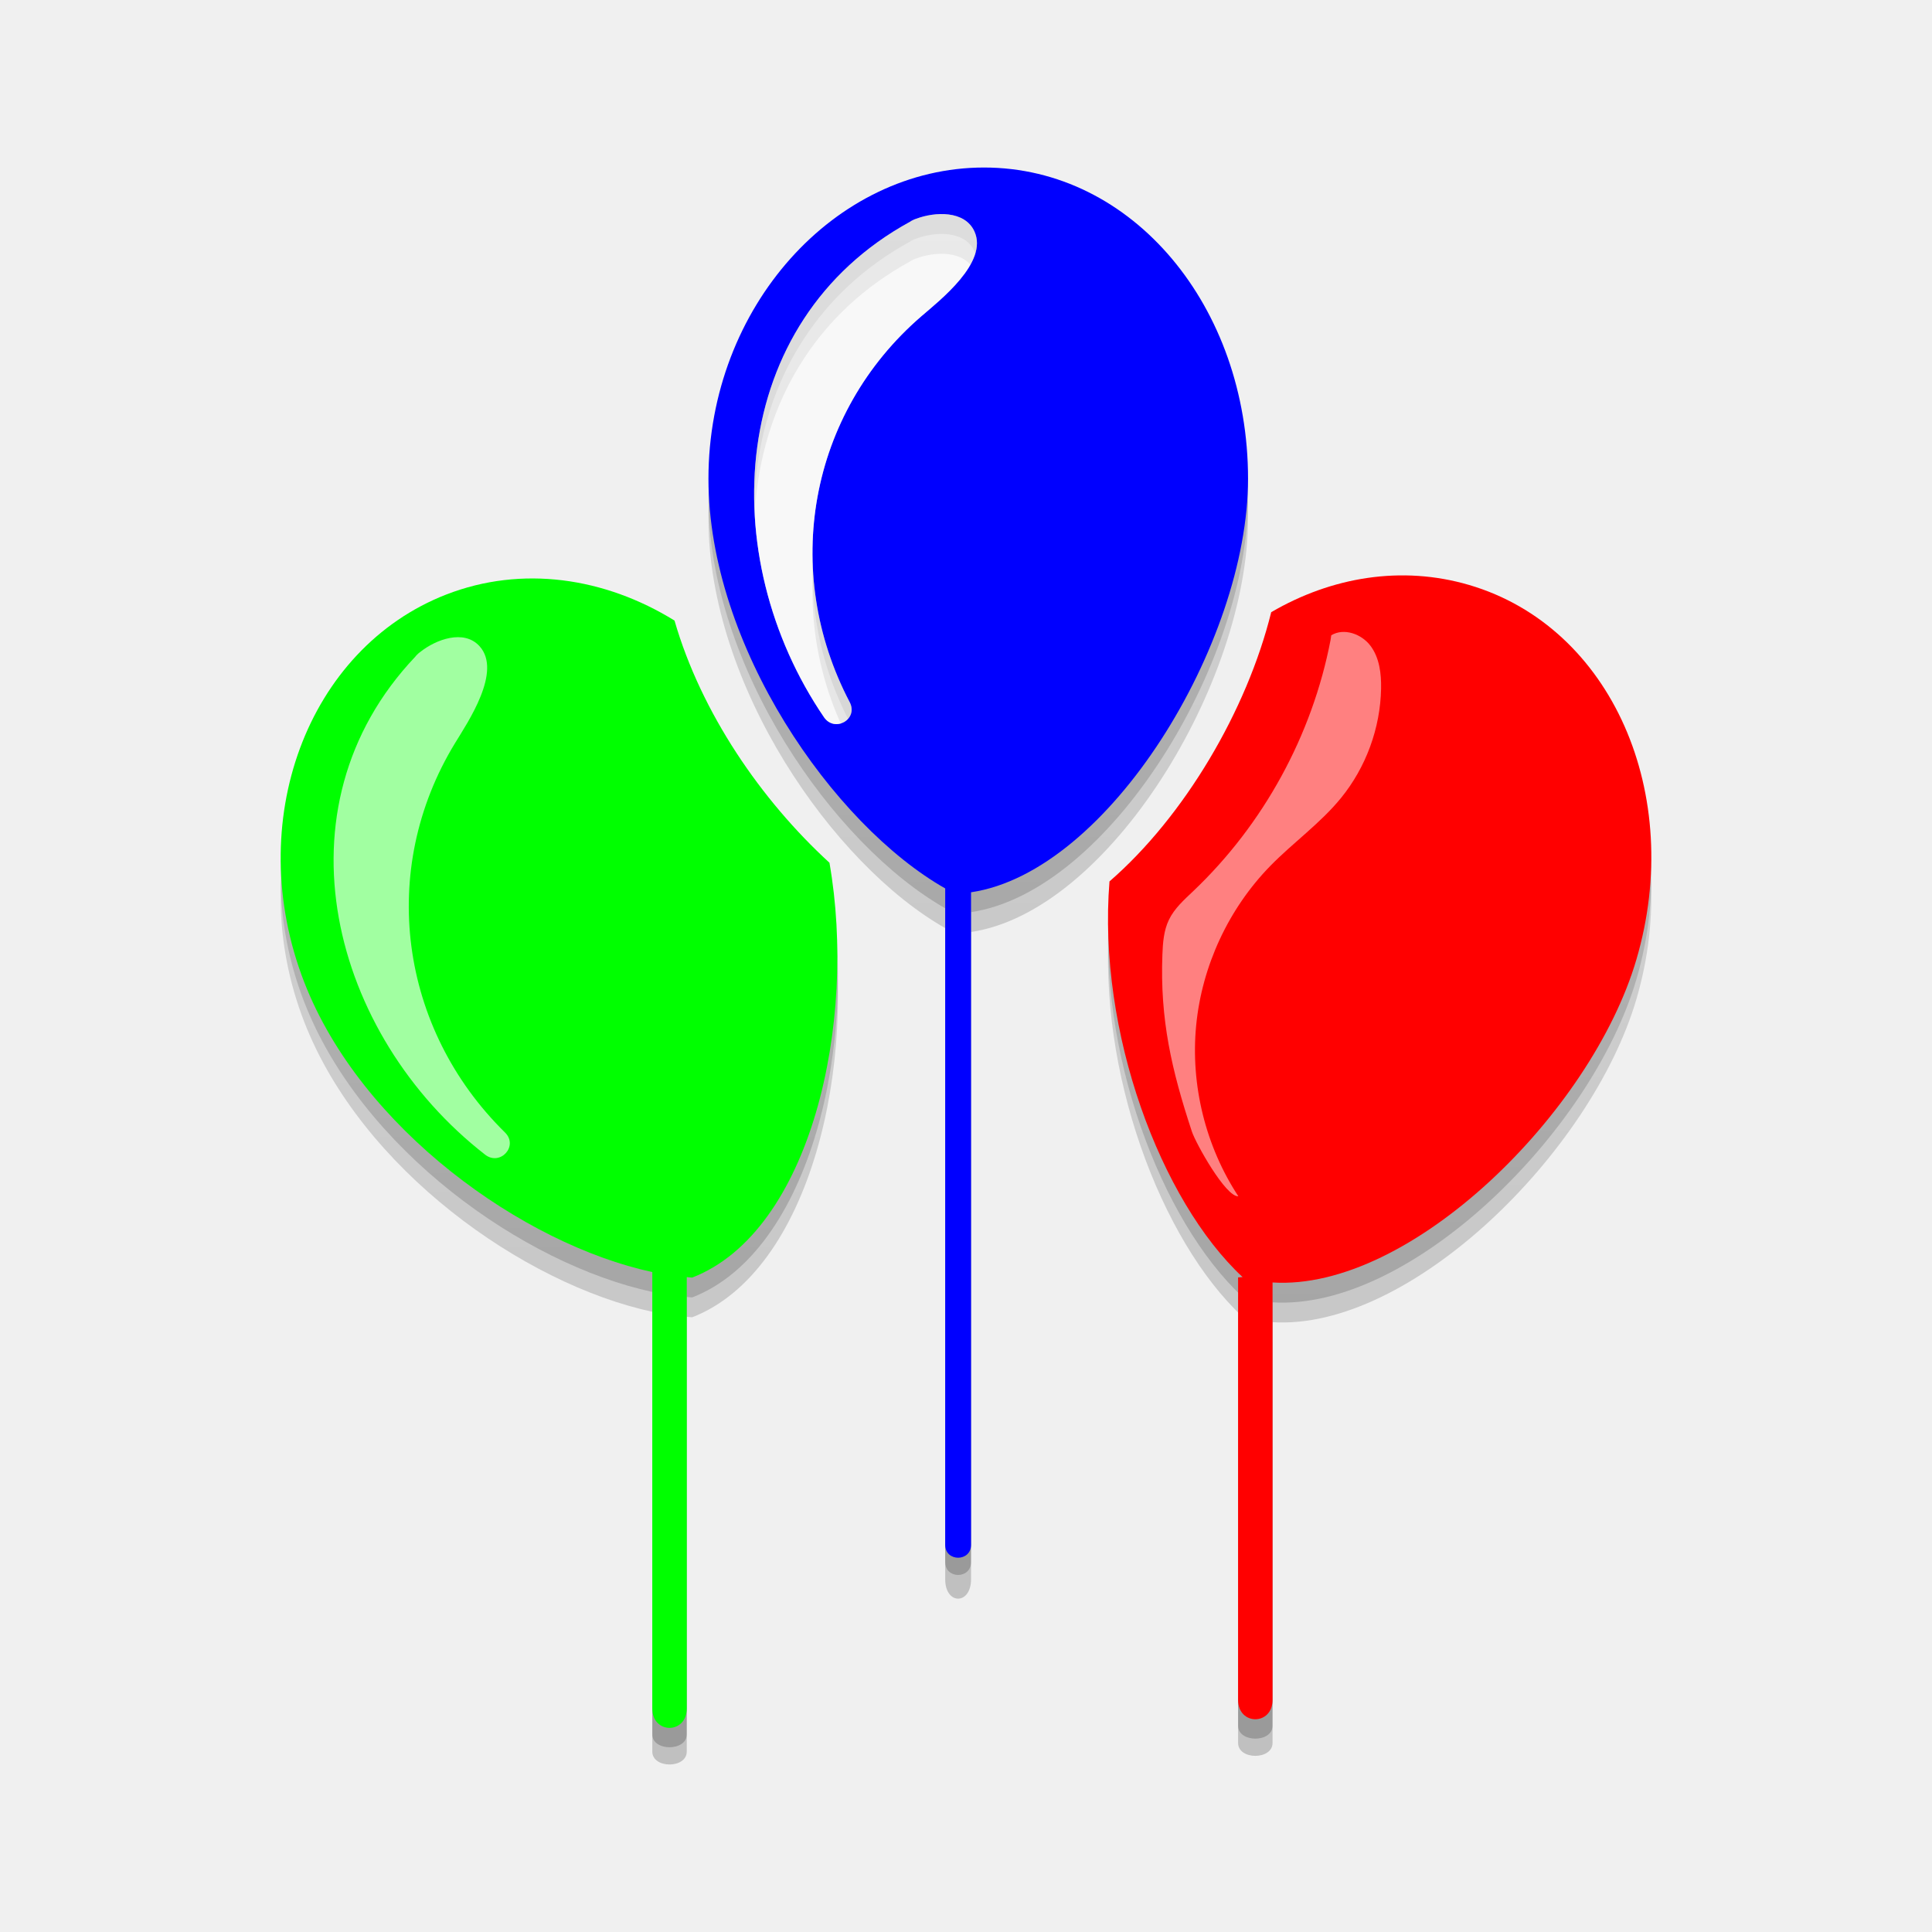
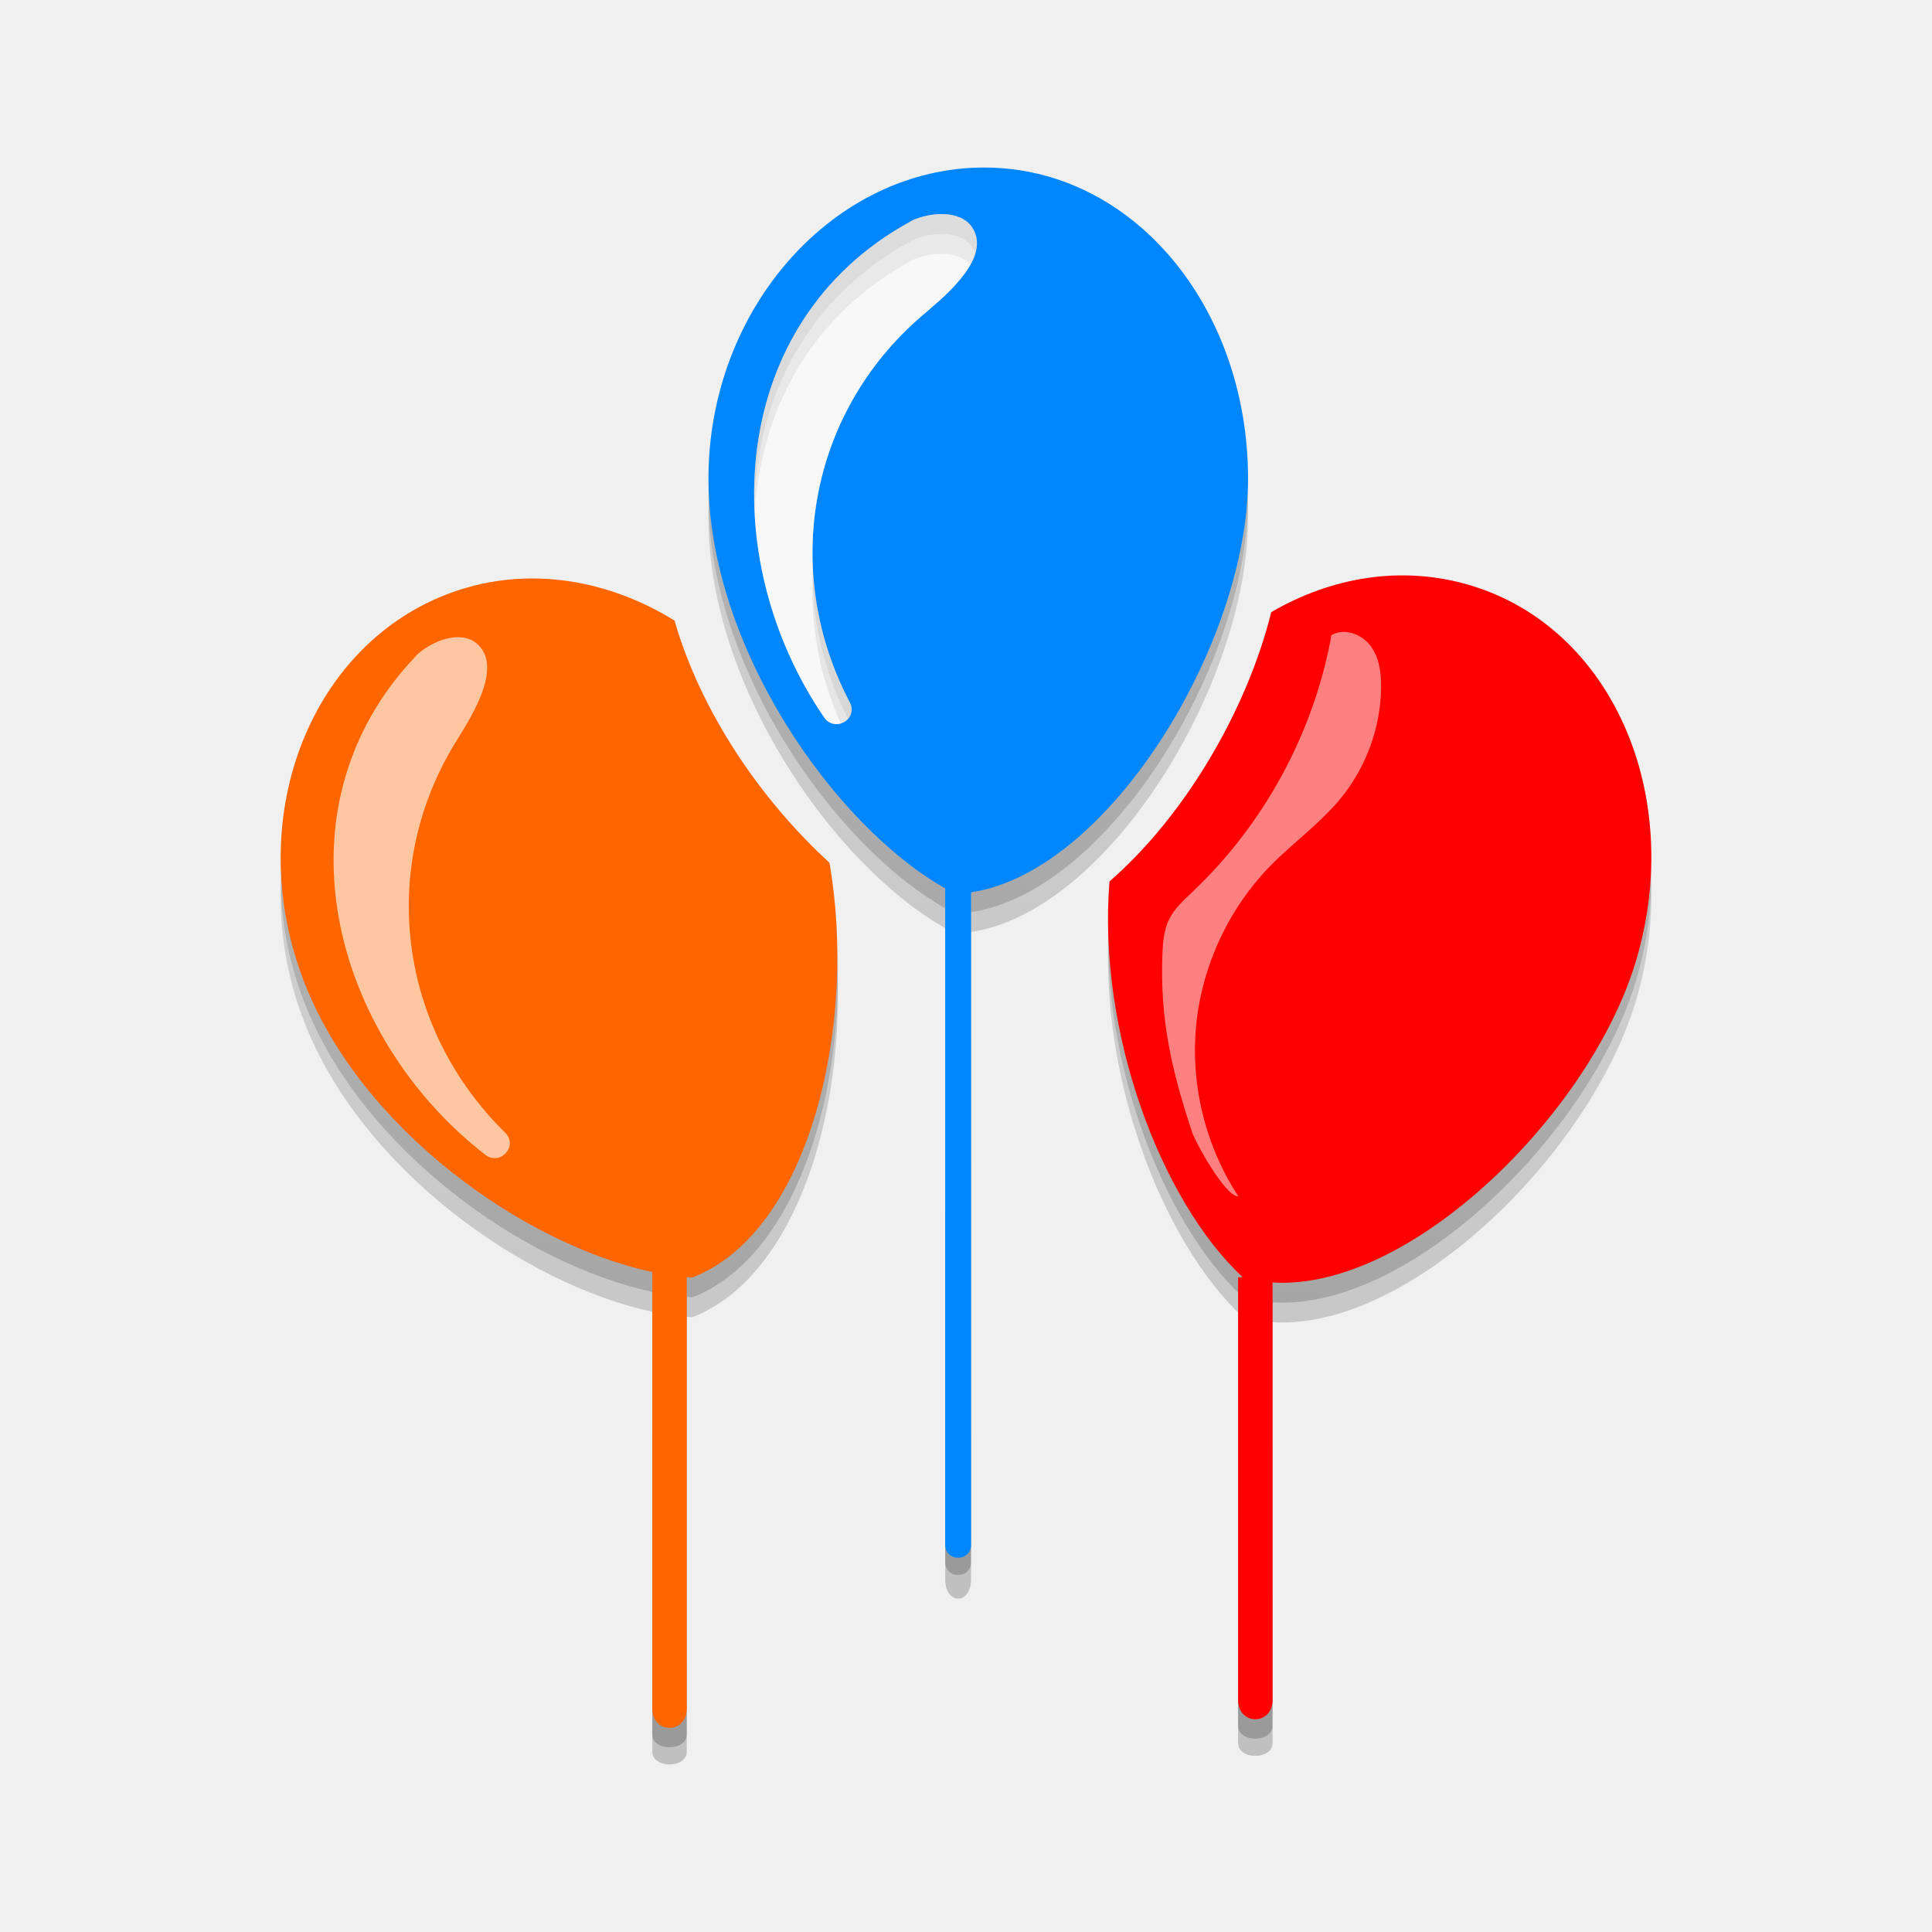
<svg xmlns="http://www.w3.org/2000/svg" width="256" height="256" viewBox="0 0 256 256" id="svg2" version="1.1">
  <defs id="defs4">
    <linearGradient id="rect3438-6-0-6-7-2_60_-61" gradientUnits="userSpaceOnUse" x1="-461.392" y1="370.953" x2="-461.392" y2="666.983" gradientTransform="matrix(0.9954,0,0,-0.9999,609.2166,666.5718)">
      <stop offset="0" style="stop-color:#000000" id="stop29032" />
      <stop offset="1" style="stop-color:#000000;stop-opacity:0.588" id="stop29034" />
    </linearGradient>
    <linearGradient id="rect3438-6-0-1-1_60_-60" gradientUnits="userSpaceOnUse" x1="-456.388" y1="371.953" x2="-456.388" y2="668.635" gradientTransform="matrix(0.9867,0,0,-0.9918,600.2651,662.6824)">
      <stop offset="0" style="stop-color:#000000" id="stop29038" />
      <stop offset="1" style="stop-color:#000000;stop-opacity:0.588" id="stop29040" />
    </linearGradient>
  </defs>
  <g id="layer1" transform="translate(0,-796.3622)">
    <g id="g29119" transform="matrix(0.7493113,0,0,0.7493113,16.29816,815.1601)">
      <g id="g962" transform="matrix(1.523394,0,0,1.523394,-80.06771,-67.2529)">
        <g enable-background="new    " id="XMLID_112_" style="opacity:0.2">
          <linearGradient y2="96.774" x2="198.434" y1="229.5" x1="198.434" gradientUnits="userSpaceOnUse" id="XMLID_144_-34">
            <stop id="stop29065" style="stop-color:#000000" offset="0" />
            <stop id="stop29067" style="stop-color:#000000;stop-opacity:0.588" offset="1" />
          </linearGradient>
          <path style="fill:url(#XMLID_144_-34)" d="m 208.813,97.885 c -7.824,-2.297 -15.962,-0.931 -22.969,3.16 -2.821,11.388 -10.061,23.695 -18.774,31.253 -1.407,17.479 5.968,37.103 15.445,45.924 0.053,0.016 -0.516,0.027 -0.516,0.042 0,16.085 0,32.735 0,49.735 0,2 4,2 4,0 0,-17 0,-33.258 0,-49.147 16,1.019 37.018,-19.711 42.235,-37.485 5.623,-19.146 -2.839,-38.614 -19.421,-43.482 z" id="XMLID_859_" />
          <linearGradient y2="49.429" x2="151.836" y1="210.5" x1="151.836" gradientUnits="userSpaceOnUse" id="XMLID_157_-75">
            <stop id="stop29071" style="stop-color:#000000" offset="0" />
            <stop id="stop29073" style="stop-color:#000000;stop-opacity:0.588" offset="1" />
          </linearGradient>
          <path style="fill:url(#XMLID_157_-75)" d="m 152.504,49.429 c -17.28,0 -31.986,16.175 -31.986,36.129 0,19.383 14.482,40.175 27.482,47.553 0,24.609 0,51.889 0,75.889 0,2 3,2 3,0 0,-24 0,-50.981 0,-75.441 16,-2.362 32.154,-28.948 32.154,-48.001 0,-19.954 -13.367,-36.129 -30.65,-36.129 z m -7.279,17.273 c -13.061,11.274 -16.279,29.578 -8.313,44.786 1.041,1.988 -1.738,3.573 -2.985,1.744 -12.708,-18.635 -11.273,-45.875 9.991,-57.506 0.099,-0.072 0.211,-0.137 0.338,-0.193 0.126,-0.067 0.251,-0.117 0.373,-0.152 2.171,-0.824 5.644,-0.994 6.765,1.467 1.632,3.589 -3.997,7.978 -6.169,9.854 z" id="XMLID_862_" />
          <linearGradient y2="97.13" x2="103.207" y1="230.5" x1="103.207" gradientUnits="userSpaceOnUse" id="XMLID_231_-56">
            <stop id="stop29077" style="stop-color:#000000" offset="0" />
            <stop id="stop29079" style="stop-color:#000000;stop-opacity:0.588" offset="1" />
          </linearGradient>
          <path style="fill:url(#XMLID_231_-56)" d="M 116.578,102.018 C 108.48,97.011 98.875,95.583 90.097,98.99 73.986,105.244 66.376,125.394 73.596,143.994 80.205,161.02 99,174.411 114,177.645 c 0,16.524 0,33.355 0,51.355 0,2 4,2 4,0 0,-16 0,-34.442 0,-50.773 0,0.018 0.475,0.042 0.632,0.057 13.786,-5.351 19.263,-29.609 16.012,-48.155 -7.924,-7.257 -14.966,-17.398 -18.066,-28.111 z" id="XMLID_863_" />
        </g>
        <g enable-background="new    " id="XMLID_1231_" style="opacity:0.2">
          <linearGradient y2="99.078" x2="198.434" y1="231.5" x1="198.434" gradientUnits="userSpaceOnUse" id="XMLID_248_-19">
            <stop id="stop29084" style="stop-color:#000000" offset="0" />
            <stop id="stop29086" style="stop-color:#000000;stop-opacity:0.588" offset="1" />
          </linearGradient>
          <path style="fill:url(#XMLID_248_-19)" d="m 208.813,100.189 c -7.824,-2.297 -15.962,-0.931 -22.969,3.16 -2.821,11.388 -10.061,23.695 -18.774,31.253 -1.407,17.479 5.968,37.103 15.445,45.924 0.053,0.016 -0.516,0.027 -0.516,0.042 0,16.085 0,33.431 0,49.431 0,2 4,2 4,0 0,-16 0,-32.954 0,-48.843 16,1.019 37.018,-19.711 42.235,-37.486 5.623,-19.145 -2.839,-38.612 -19.421,-43.481 z" id="XMLID_1236_" />
          <linearGradient y2="51.732" x2="151.836" y1="213.25" x1="151.836" gradientUnits="userSpaceOnUse" id="XMLID_279_-09">
            <stop id="stop29090" style="stop-color:#000000" offset="0" />
            <stop id="stop29092" style="stop-color:#000000;stop-opacity:0.588" offset="1" />
          </linearGradient>
          <path style="fill:url(#XMLID_279_-09)" d="m 152.504,51.732 c -17.28,0 -31.986,16.176 -31.986,36.13 0,19.383 14.482,40.175 27.482,47.553 0,24.608 0,51.585 0,75.585 0,3 3,3 3,0 0,-24 0,-50.678 0,-75.137 16,-2.362 32.154,-28.948 32.154,-48.001 0,-19.954 -13.367,-36.13 -30.65,-36.13 z m -7.279,17.274 c -13.061,11.274 -16.279,29.578 -8.313,44.786 1.041,1.988 -1.738,3.573 -2.985,1.745 -12.708,-18.634 -11.273,-45.875 9.991,-57.506 0.099,-0.071 0.211,-0.136 0.338,-0.193 0.126,-0.067 0.251,-0.116 0.373,-0.152 2.171,-0.823 5.644,-0.993 6.765,1.467 1.632,3.588 -3.997,7.977 -6.169,9.853 z" id="XMLID_1233_" />
          <linearGradient y2="99.435" x2="103.207" y1="232.5" x1="103.207" gradientUnits="userSpaceOnUse" id="XMLID_280_-39">
            <stop id="stop29096" style="stop-color:#000000" offset="0" />
            <stop id="stop29098" style="stop-color:#000000;stop-opacity:0.588" offset="1" />
          </linearGradient>
          <path style="fill:url(#XMLID_280_-39)" d="m 116.578,104.322 c -8.098,-5.007 -17.703,-6.435 -26.481,-3.028 -16.111,6.254 -23.721,26.404 -16.501,45.005 6.609,17.025 25.404,30.416 40.404,33.65 0,16.524 0,34.051 0,51.051 0,2 4,2 4,0 0,-16 0,-34.138 0,-50.469 0,0.018 0.475,0.042 0.632,0.057 13.786,-5.351 19.263,-29.609 16.012,-48.155 -7.924,-7.257 -14.966,-17.398 -18.066,-28.111 z" id="XMLID_1232_" />
        </g>
        <path d="m 208.813,95.581 c -7.824,-2.297 -15.962,-0.931 -22.969,3.16 -2.821,11.388 -10.062,23.695 -18.774,31.253 -1.407,17.479 5.968,37.103 15.445,45.924 0.053,0.016 -0.516,0.027 -0.516,0.043 0,16.085 0,33.039 0,49.039 0,3 4,3 4,0 0,-16 0,-32.562 0,-48.452 16,1.019 37.018,-19.711 42.235,-37.486 5.623,-19.145 -2.839,-38.613 -19.421,-43.481 z" id="XMLID_1643_" style="fill:#ff0000;fill-opacity:1" />
-         <path d="m 152.504,47.125 c -17.28,0 -31.986,16.175 -31.986,36.129 0,19.384 14.482,40.175 27.482,47.553 0,24.609 0,52.193 0,76.193 0,2 3,2 3,0 0,-24 0,-51.286 0,-75.745 16,-2.362 32.154,-28.948 32.154,-48.001 0,-19.954 -13.367,-36.129 -30.65,-36.129 z m -7.279,17.273 c -13.061,11.273 -16.279,29.577 -8.313,44.786 1.041,1.988 -1.738,3.573 -2.985,1.744 -12.708,-18.634 -11.273,-45.875 9.991,-57.506 0.099,-0.072 0.211,-0.137 0.338,-0.193 0.126,-0.067 0.251,-0.117 0.373,-0.152 2.171,-0.824 5.644,-0.994 6.765,1.467 1.632,3.588 -3.997,7.978 -6.169,9.854 z" id="XMLID_855_" style="fill:#0000ff;fill-opacity:1" />
+         <path d="m 152.504,47.125 c -17.28,0 -31.986,16.175 -31.986,36.129 0,19.384 14.482,40.175 27.482,47.553 0,24.609 0,52.193 0,76.193 0,2 3,2 3,0 0,-24 0,-51.286 0,-75.745 16,-2.362 32.154,-28.948 32.154,-48.001 0,-19.954 -13.367,-36.129 -30.65,-36.129 z m -7.279,17.273 c -13.061,11.273 -16.279,29.577 -8.313,44.786 1.041,1.988 -1.738,3.573 -2.985,1.744 -12.708,-18.634 -11.273,-45.875 9.991,-57.506 0.099,-0.072 0.211,-0.137 0.338,-0.193 0.126,-0.067 0.251,-0.117 0.373,-0.152 2.171,-0.824 5.644,-0.994 6.765,1.467 1.632,3.588 -3.997,7.978 -6.169,9.854 z" id="XMLID_855_" style="fill:#0087ff;fill-opacity:1" />
        <path d="m 151.393,54.543 c -1.121,-2.46 -4.594,-2.291 -6.765,-1.467 -0.122,0.036 -0.247,0.085 -0.373,0.152 -0.127,0.057 -0.239,0.122 -0.338,0.193 -21.265,11.631 -22.699,38.872 -9.991,57.506 1.247,1.829 4.026,0.244 2.985,-1.744 -7.966,-15.208 -4.747,-33.512 8.313,-44.786 2.173,-1.875 7.802,-6.265 6.169,-9.854 z" id="XMLID_728_" style="opacity:0.5;fill:#ffffff" />
-         <path d="M 134.564,127.825 C 126.64,120.568 119.677,110.427 116.578,99.714 108.48,94.707 98.875,93.279 90.097,96.686 73.986,102.94 66.376,123.09 73.596,141.69 80.205,158.716 99,172.107 114,175.341 c 0,16.524 0,33.659 0,50.659 0,3 4,3 4,0 0,-16 0,-33.746 0,-50.077 0,0.018 0.475,0.042 0.632,0.057 13.786,-5.351 19.183,-29.609 15.932,-48.155 z" id="XMLID_777_" style="fill:#00ff00;fill-opacity:1" />
+         <path d="M 134.564,127.825 C 126.64,120.568 119.677,110.427 116.578,99.714 108.48,94.707 98.875,93.279 90.097,96.686 73.986,102.94 66.376,123.09 73.596,141.69 80.205,158.716 99,172.107 114,175.341 c 0,16.524 0,33.659 0,50.659 0,3 4,3 4,0 0,-16 0,-33.746 0,-50.077 0,0.018 0.475,0.042 0.632,0.057 13.786,-5.351 19.183,-29.609 15.932,-48.155 z" id="XMLID_777_" style="fill:#ff6600;fill-opacity:1" />
        <g id="XMLID_272_" style="opacity:0.5">
          <path d="m 192.729,101.989 c -2.127,11.045 -7.781,21.383 -15.936,29.132 -1.06,1.007 -2.186,2.006 -2.821,3.323 -0.601,1.243 -0.708,2.661 -0.76,4.042 -0.285,7.536 1.061,13.371 3.419,20.534 0.456,1.386 3.943,7.63 5.398,7.524 -3.808,-5.803 -5.565,-12.921 -4.897,-19.829 0.669,-6.908 3.759,-13.558 8.608,-18.522 2.649,-2.712 5.8,-4.934 8.196,-7.872 2.908,-3.565 4.579,-8.123 4.662,-12.723 0.031,-1.728 -0.189,-3.555 -1.222,-4.942 -1.033,-1.386 -3.084,-2.128 -4.563,-1.234" id="XMLID_3816_" style="fill:#ffffff" />
        </g>
        <path d="m 93.944,102.688 c -1.819,-1.999 -5.073,-0.773 -6.888,0.677 -0.106,0.071 -0.21,0.157 -0.309,0.259 -0.104,0.093 -0.191,0.189 -0.263,0.288 -16.678,17.588 -9.696,43.957 8.11,57.801 1.747,1.358 3.906,-1.001 2.307,-2.575 -12.242,-12.036 -14.787,-30.446 -5.81,-45.179 1.496,-2.452 5.509,-8.355 2.853,-11.271 z" id="XMLID_440_" style="opacity:0.63;fill:#ffffff" />
      </g>
      <g display="none" id="Capa_2-68" style="display:none" />
      <g display="none" id="Capa_3-77" style="display:none">
        <g display="inline" id="XMLID_528_-4" style="display:inline">
          <g id="XMLID_2864_-7">
            <path d="m -295.115,-19.288 c -15.214,6.737 -24.612,20.724 -30.829,35.639 -7.169,17.198 -11.31,35.881 -14.992,54.089 -7.519,37.173 -10.816,76.312 -2.523,113.65 7.941,35.758 27.651,67.435 57.682,88.698 29.222,20.689 65.052,30.788 100.487,33.167 37.115,2.492 76.078,-2.932 109.798,-19.132 33.565,-16.126 59.096,-43.918 70.596,-79.501 C 6.393,172.391 4.377,133.61 -8.874,99.523 -22.748,63.838 -47.557,33.298 -77.052,9.249 c -30.861,-25.164 -68.276,-46.583 -108.311,-51.688 -35.328,-4.505 -73.881,6.342 -96.752,34.95 -4.933,6.171 -8.813,12.974 -11.736,20.307 -0.715,1.793 2.185,2.572 2.893,0.797 13.176,-33.054 48.615,-52.32 83.037,-54.003 40.84,-1.997 80.003,16.718 112.695,39.626 59.351,41.588 104.572,109.559 92.812,184.644 -5.651,36.081 -24.609,68.498 -55.021,89.135 -30.553,20.733 -68.273,29.354 -104.783,30.385 -34.452,0.973 -69.825,-5.114 -100.831,-20.56 -31.954,-15.919 -57.236,-42.09 -70.265,-75.515 -13.134,-33.693 -13.966,-70.921 -9.603,-106.422 2.289,-18.628 6.083,-37.059 10.783,-55.221 4.199,-16.219 9.007,-33.091 19.169,-46.709 5.087,-6.816 11.572,-12.224 19.363,-15.673 1.763,-0.78 0.239,-3.365 -1.513,-2.59 l 0,0 z" id="XMLID_2805_-1" style="fill:#d60523" />
          </g>
        </g>
      </g>
    </g>
  </g>
</svg>
